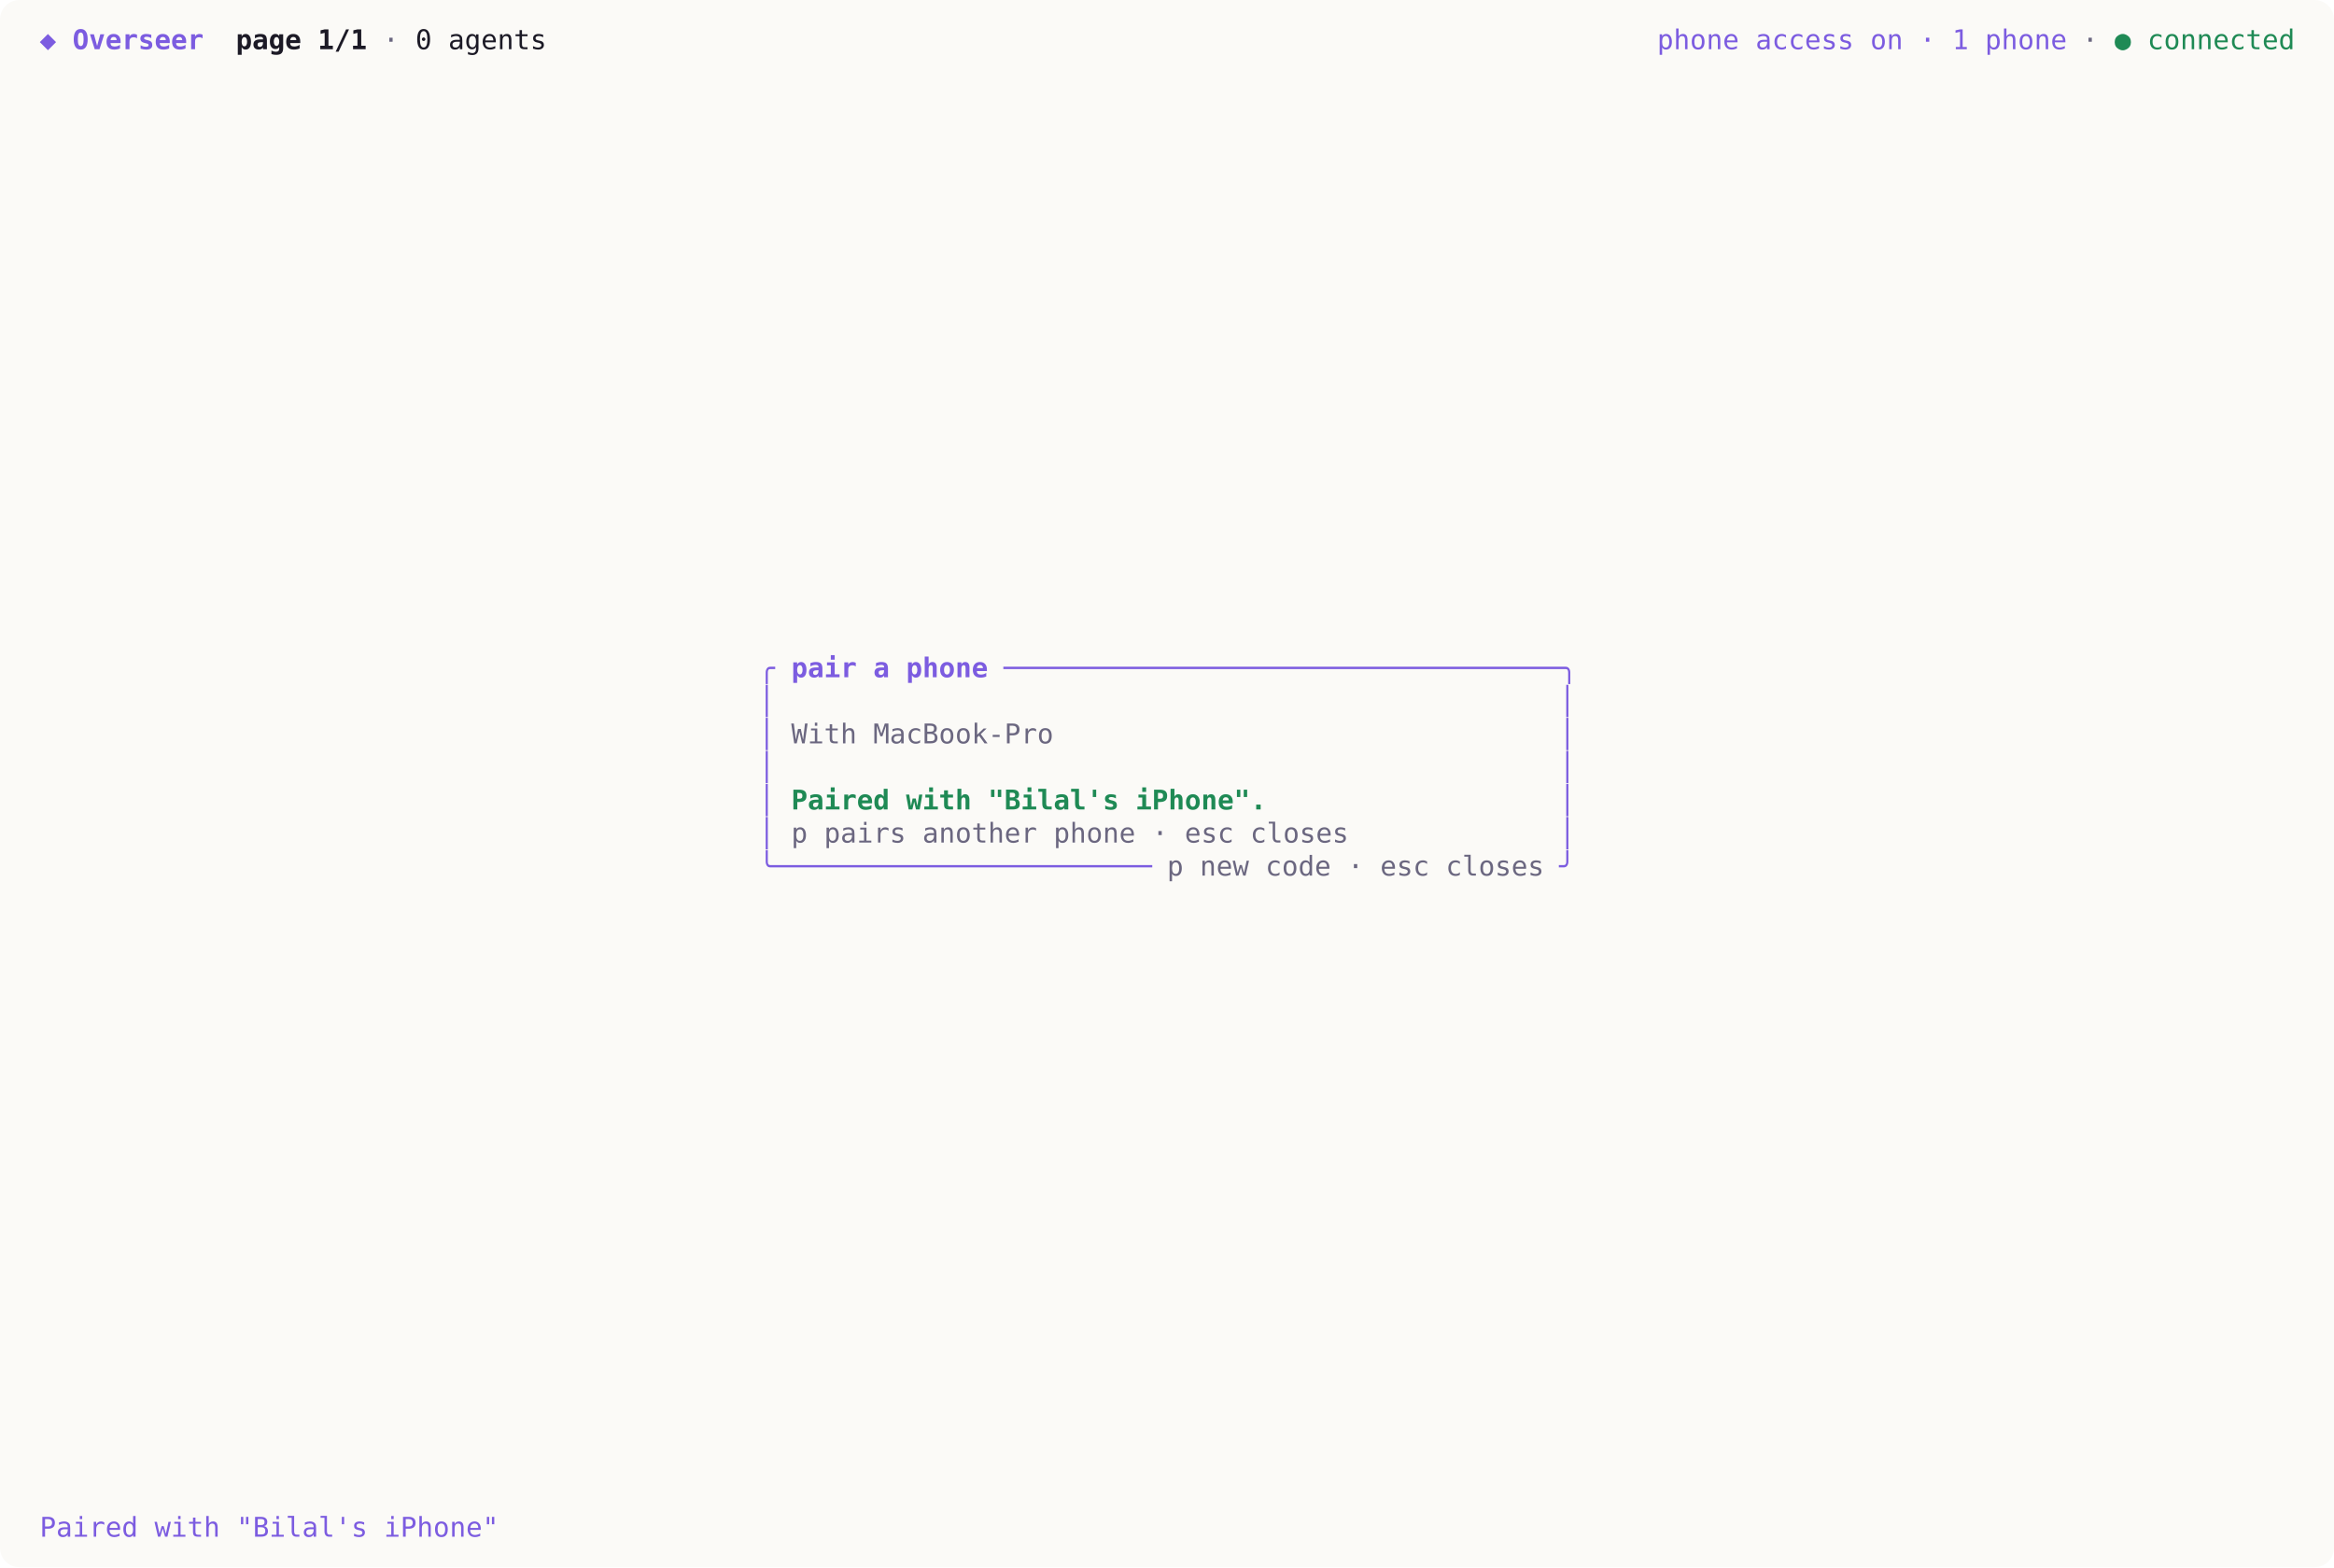
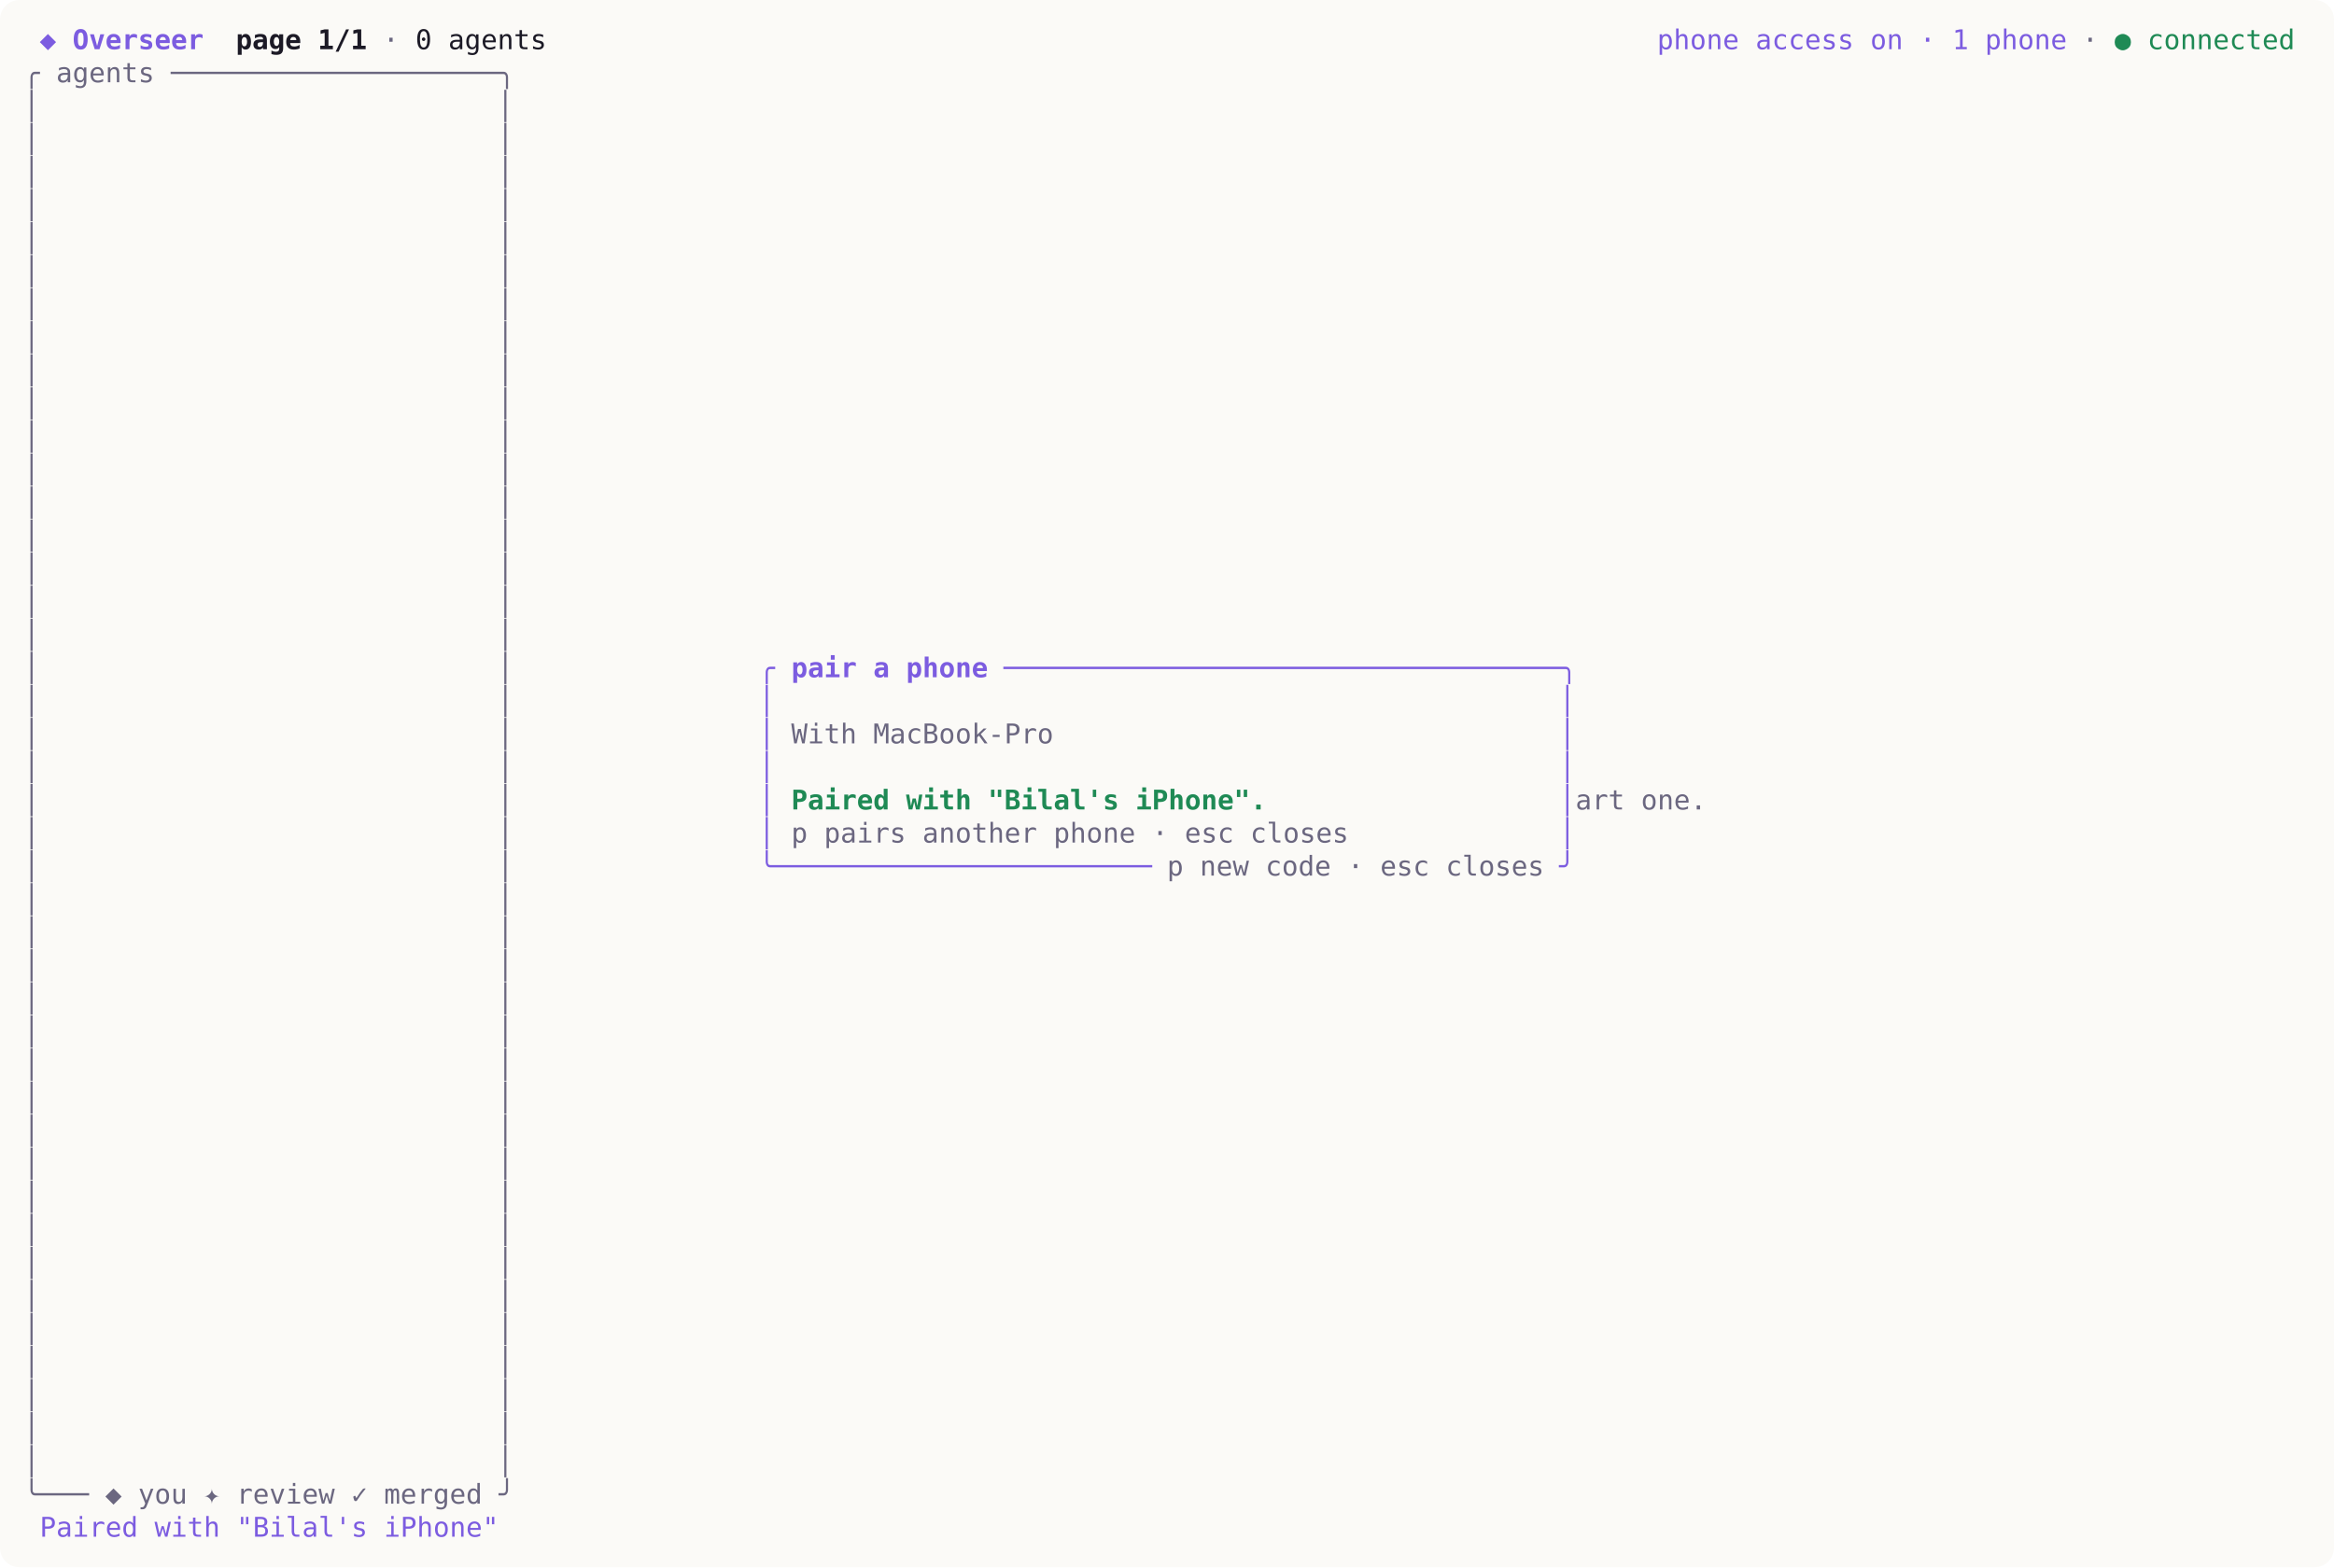
<svg xmlns="http://www.w3.org/2000/svg" width="1200" height="806" viewBox="0 0 1200 806">
  <rect width="100%" height="100%" rx="10" fill="#fbfaf7" />
  <g font-family="ui-monospace, SFMono-Regular, Menlo, monospace" font-size="14">
    <text x="12.0" y="25.3" textLength="100.8" lengthAdjust="spacingAndGlyphs" fill="#7c5ce0" font-weight="700" xml:space="preserve"> ◆ Overseer </text>
    <text x="112.8" y="25.3" textLength="84.0" lengthAdjust="spacingAndGlyphs" fill="#1c1a26" font-weight="700" xml:space="preserve"> page 1/1 </text>
    <text x="196.8" y="25.3" textLength="16.8" lengthAdjust="spacingAndGlyphs" fill="#6b6780" xml:space="preserve">· </text>
    <text x="213.6" y="25.3" textLength="638.4" lengthAdjust="spacingAndGlyphs" fill="#1c1a26" xml:space="preserve">0 agents                                                                    </text>
    <text x="852.0" y="25.3" textLength="210.0" lengthAdjust="spacingAndGlyphs" fill="#7c5ce0" xml:space="preserve">phone access on · 1 phone</text>
    <text x="1062.0" y="25.3" textLength="25.2" lengthAdjust="spacingAndGlyphs" fill="#6b6780" xml:space="preserve"> · </text>
    <text x="1087.2" y="25.3" textLength="100.8" lengthAdjust="spacingAndGlyphs" fill="#1f8a55" xml:space="preserve">● connected </text>
+     <text x="12.0" y="42.3" textLength="252.0" lengthAdjust="spacingAndGlyphs" fill="#6b6780" xml:space="preserve">╭ agents ────────────────────╮</text>
+     <text x="12.0" y="59.3" textLength="8.4" lengthAdjust="spacingAndGlyphs" fill="#6b6780" xml:space="preserve">│</text>
+     <text x="255.6" y="59.3" textLength="8.4" lengthAdjust="spacingAndGlyphs" fill="#6b6780" xml:space="preserve">│</text>
+     <text x="12.0" y="76.3" textLength="8.4" lengthAdjust="spacingAndGlyphs" fill="#6b6780" xml:space="preserve">│</text>
+     <text x="255.6" y="76.3" textLength="8.4" lengthAdjust="spacingAndGlyphs" fill="#6b6780" xml:space="preserve">│</text>
+     <text x="12.0" y="93.3" textLength="8.4" lengthAdjust="spacingAndGlyphs" fill="#6b6780" xml:space="preserve">│</text>
+     <text x="255.6" y="93.3" textLength="8.4" lengthAdjust="spacingAndGlyphs" fill="#6b6780" xml:space="preserve">│</text>
+     <text x="12.0" y="110.3" textLength="8.4" lengthAdjust="spacingAndGlyphs" fill="#6b6780" xml:space="preserve">│</text>
+     <text x="255.6" y="110.3" textLength="8.4" lengthAdjust="spacingAndGlyphs" fill="#6b6780" xml:space="preserve">│</text>
+     <text x="12.0" y="127.3" textLength="8.4" lengthAdjust="spacingAndGlyphs" fill="#6b6780" xml:space="preserve">│</text>
+     <text x="255.6" y="127.3" textLength="8.4" lengthAdjust="spacingAndGlyphs" fill="#6b6780" xml:space="preserve">│</text>
+     <text x="12.0" y="144.3" textLength="8.4" lengthAdjust="spacingAndGlyphs" fill="#6b6780" xml:space="preserve">│</text>
+     <text x="255.6" y="144.3" textLength="8.4" lengthAdjust="spacingAndGlyphs" fill="#6b6780" xml:space="preserve">│</text>
+     <text x="12.0" y="161.3" textLength="8.4" lengthAdjust="spacingAndGlyphs" fill="#6b6780" xml:space="preserve">│</text>
+     <text x="255.6" y="161.3" textLength="8.4" lengthAdjust="spacingAndGlyphs" fill="#6b6780" xml:space="preserve">│</text>
+     <text x="12.0" y="178.3" textLength="8.4" lengthAdjust="spacingAndGlyphs" fill="#6b6780" xml:space="preserve">│</text>
+     <text x="255.6" y="178.3" textLength="8.4" lengthAdjust="spacingAndGlyphs" fill="#6b6780" xml:space="preserve">│</text>
+     <text x="12.0" y="195.3" textLength="8.4" lengthAdjust="spacingAndGlyphs" fill="#6b6780" xml:space="preserve">│</text>
+     <text x="255.6" y="195.3" textLength="8.4" lengthAdjust="spacingAndGlyphs" fill="#6b6780" xml:space="preserve">│</text>
+     <text x="12.0" y="212.3" textLength="8.4" lengthAdjust="spacingAndGlyphs" fill="#6b6780" xml:space="preserve">│</text>
+     <text x="255.6" y="212.3" textLength="8.4" lengthAdjust="spacingAndGlyphs" fill="#6b6780" xml:space="preserve">│</text>
+     <text x="12.0" y="229.3" textLength="8.4" lengthAdjust="spacingAndGlyphs" fill="#6b6780" xml:space="preserve">│</text>
+     <text x="255.6" y="229.3" textLength="8.4" lengthAdjust="spacingAndGlyphs" fill="#6b6780" xml:space="preserve">│</text>
+     <text x="12.0" y="246.3" textLength="8.4" lengthAdjust="spacingAndGlyphs" fill="#6b6780" xml:space="preserve">│</text>
+     <text x="255.6" y="246.3" textLength="8.4" lengthAdjust="spacingAndGlyphs" fill="#6b6780" xml:space="preserve">│</text>
+     <text x="12.0" y="263.3" textLength="8.4" lengthAdjust="spacingAndGlyphs" fill="#6b6780" xml:space="preserve">│</text>
+     <text x="255.6" y="263.3" textLength="8.4" lengthAdjust="spacingAndGlyphs" fill="#6b6780" xml:space="preserve">│</text>
+     <text x="12.0" y="280.3" textLength="8.4" lengthAdjust="spacingAndGlyphs" fill="#6b6780" xml:space="preserve">│</text>
+     <text x="255.6" y="280.3" textLength="8.4" lengthAdjust="spacingAndGlyphs" fill="#6b6780" xml:space="preserve">│</text>
+     <text x="12.0" y="297.3" textLength="8.4" lengthAdjust="spacingAndGlyphs" fill="#6b6780" xml:space="preserve">│</text>
+     <text x="255.6" y="297.3" textLength="8.4" lengthAdjust="spacingAndGlyphs" fill="#6b6780" xml:space="preserve">│</text>
+     <text x="12.0" y="314.3" textLength="8.4" lengthAdjust="spacingAndGlyphs" fill="#6b6780" xml:space="preserve">│</text>
+     <text x="255.6" y="314.3" textLength="8.4" lengthAdjust="spacingAndGlyphs" fill="#6b6780" xml:space="preserve">│</text>
+     <text x="12.0" y="331.3" textLength="8.4" lengthAdjust="spacingAndGlyphs" fill="#6b6780" xml:space="preserve">│</text>
+     <text x="255.6" y="331.3" textLength="8.4" lengthAdjust="spacingAndGlyphs" fill="#6b6780" xml:space="preserve">│</text>
+     <text x="12.0" y="348.3" textLength="8.4" lengthAdjust="spacingAndGlyphs" fill="#6b6780" xml:space="preserve">│</text>
+     <text x="255.6" y="348.3" textLength="8.4" lengthAdjust="spacingAndGlyphs" fill="#6b6780" xml:space="preserve">│</text>
    <text x="390.0" y="348.3" textLength="8.4" lengthAdjust="spacingAndGlyphs" fill="#7c5ce0" xml:space="preserve">╭</text>
    <text x="398.4" y="348.3" textLength="117.6" lengthAdjust="spacingAndGlyphs" fill="#7c5ce0" font-weight="700" xml:space="preserve"> pair a phone </text>
    <text x="516.0" y="348.3" textLength="294.0" lengthAdjust="spacingAndGlyphs" fill="#7c5ce0" xml:space="preserve">──────────────────────────────────╮</text>
+     <text x="12.0" y="365.3" textLength="8.4" lengthAdjust="spacingAndGlyphs" fill="#6b6780" xml:space="preserve">│</text>
+     <text x="255.6" y="365.3" textLength="8.4" lengthAdjust="spacingAndGlyphs" fill="#6b6780" xml:space="preserve">│</text>
    <text x="390.0" y="365.3" textLength="8.4" lengthAdjust="spacingAndGlyphs" fill="#7c5ce0" xml:space="preserve">│</text>
    <text x="801.6" y="365.3" textLength="8.4" lengthAdjust="spacingAndGlyphs" fill="#7c5ce0" xml:space="preserve">│</text>
+     <text x="12.0" y="382.3" textLength="8.4" lengthAdjust="spacingAndGlyphs" fill="#6b6780" xml:space="preserve">│</text>
+     <text x="255.6" y="382.3" textLength="8.4" lengthAdjust="spacingAndGlyphs" fill="#6b6780" xml:space="preserve">│</text>
    <text x="390.0" y="382.3" textLength="8.4" lengthAdjust="spacingAndGlyphs" fill="#7c5ce0" xml:space="preserve">│</text>
    <text x="406.8" y="382.3" textLength="134.4" lengthAdjust="spacingAndGlyphs" fill="#6b6780" xml:space="preserve">With MacBook-Pro</text>
    <text x="801.6" y="382.3" textLength="8.4" lengthAdjust="spacingAndGlyphs" fill="#7c5ce0" xml:space="preserve">│</text>
+     <text x="12.0" y="399.3" textLength="8.4" lengthAdjust="spacingAndGlyphs" fill="#6b6780" xml:space="preserve">│</text>
+     <text x="255.6" y="399.3" textLength="8.4" lengthAdjust="spacingAndGlyphs" fill="#6b6780" xml:space="preserve">│</text>
    <text x="390.0" y="399.3" textLength="8.4" lengthAdjust="spacingAndGlyphs" fill="#7c5ce0" xml:space="preserve">│</text>
    <text x="801.6" y="399.3" textLength="8.4" lengthAdjust="spacingAndGlyphs" fill="#7c5ce0" xml:space="preserve">│</text>
+     <text x="12.0" y="416.3" textLength="8.4" lengthAdjust="spacingAndGlyphs" fill="#6b6780" xml:space="preserve">│</text>
+     <text x="255.6" y="416.3" textLength="8.4" lengthAdjust="spacingAndGlyphs" fill="#6b6780" xml:space="preserve">│</text>
    <text x="390.0" y="416.3" textLength="8.4" lengthAdjust="spacingAndGlyphs" fill="#7c5ce0" xml:space="preserve">│</text>
    <text x="406.8" y="416.3" textLength="243.6" lengthAdjust="spacingAndGlyphs" fill="#1f8a55" font-weight="700" xml:space="preserve">Paired with "Bilal's iPhone".</text>
    <text x="801.6" y="416.3" textLength="8.4" lengthAdjust="spacingAndGlyphs" fill="#7c5ce0" xml:space="preserve">│</text>
+     <text x="810.0" y="416.3" textLength="67.2" lengthAdjust="spacingAndGlyphs" fill="#6b6780" xml:space="preserve">art one.</text>
+     <text x="12.0" y="433.3" textLength="8.4" lengthAdjust="spacingAndGlyphs" fill="#6b6780" xml:space="preserve">│</text>
+     <text x="255.6" y="433.3" textLength="8.4" lengthAdjust="spacingAndGlyphs" fill="#6b6780" xml:space="preserve">│</text>
    <text x="390.0" y="433.3" textLength="8.4" lengthAdjust="spacingAndGlyphs" fill="#7c5ce0" xml:space="preserve">│</text>
    <text x="406.8" y="433.3" textLength="285.6" lengthAdjust="spacingAndGlyphs" fill="#6b6780" xml:space="preserve">p pairs another phone · esc closes</text>
    <text x="801.6" y="433.3" textLength="8.4" lengthAdjust="spacingAndGlyphs" fill="#7c5ce0" xml:space="preserve">│</text>
+     <text x="12.0" y="450.3" textLength="8.4" lengthAdjust="spacingAndGlyphs" fill="#6b6780" xml:space="preserve">│</text>
+     <text x="255.6" y="450.3" textLength="8.4" lengthAdjust="spacingAndGlyphs" fill="#6b6780" xml:space="preserve">│</text>
    <text x="390.0" y="450.3" textLength="201.6" lengthAdjust="spacingAndGlyphs" fill="#7c5ce0" xml:space="preserve">╰───────────────────────</text>
    <text x="591.6" y="450.3" textLength="210.0" lengthAdjust="spacingAndGlyphs" fill="#6b6780" xml:space="preserve"> p new code · esc closes </text>
    <text x="801.6" y="450.3" textLength="8.4" lengthAdjust="spacingAndGlyphs" fill="#7c5ce0" xml:space="preserve">╯</text>
+     <text x="12.0" y="467.3" textLength="8.4" lengthAdjust="spacingAndGlyphs" fill="#6b6780" xml:space="preserve">│</text>
+     <text x="255.6" y="467.3" textLength="8.4" lengthAdjust="spacingAndGlyphs" fill="#6b6780" xml:space="preserve">│</text>
+     <text x="12.0" y="484.3" textLength="8.4" lengthAdjust="spacingAndGlyphs" fill="#6b6780" xml:space="preserve">│</text>
+     <text x="255.6" y="484.3" textLength="8.4" lengthAdjust="spacingAndGlyphs" fill="#6b6780" xml:space="preserve">│</text>
+     <text x="12.0" y="501.3" textLength="8.4" lengthAdjust="spacingAndGlyphs" fill="#6b6780" xml:space="preserve">│</text>
+     <text x="255.6" y="501.3" textLength="8.4" lengthAdjust="spacingAndGlyphs" fill="#6b6780" xml:space="preserve">│</text>
+     <text x="12.0" y="518.3" textLength="8.4" lengthAdjust="spacingAndGlyphs" fill="#6b6780" xml:space="preserve">│</text>
+     <text x="255.6" y="518.3" textLength="8.4" lengthAdjust="spacingAndGlyphs" fill="#6b6780" xml:space="preserve">│</text>
+     <text x="12.0" y="535.3" textLength="8.4" lengthAdjust="spacingAndGlyphs" fill="#6b6780" xml:space="preserve">│</text>
+     <text x="255.6" y="535.3" textLength="8.4" lengthAdjust="spacingAndGlyphs" fill="#6b6780" xml:space="preserve">│</text>
+     <text x="12.0" y="552.3" textLength="8.4" lengthAdjust="spacingAndGlyphs" fill="#6b6780" xml:space="preserve">│</text>
+     <text x="255.6" y="552.3" textLength="8.4" lengthAdjust="spacingAndGlyphs" fill="#6b6780" xml:space="preserve">│</text>
+     <text x="12.0" y="569.3" textLength="8.4" lengthAdjust="spacingAndGlyphs" fill="#6b6780" xml:space="preserve">│</text>
+     <text x="255.6" y="569.3" textLength="8.4" lengthAdjust="spacingAndGlyphs" fill="#6b6780" xml:space="preserve">│</text>
+     <text x="12.0" y="586.3" textLength="8.4" lengthAdjust="spacingAndGlyphs" fill="#6b6780" xml:space="preserve">│</text>
+     <text x="255.6" y="586.3" textLength="8.4" lengthAdjust="spacingAndGlyphs" fill="#6b6780" xml:space="preserve">│</text>
+     <text x="12.0" y="603.3" textLength="8.4" lengthAdjust="spacingAndGlyphs" fill="#6b6780" xml:space="preserve">│</text>
+     <text x="255.6" y="603.3" textLength="8.4" lengthAdjust="spacingAndGlyphs" fill="#6b6780" xml:space="preserve">│</text>
+     <text x="12.0" y="620.3" textLength="8.4" lengthAdjust="spacingAndGlyphs" fill="#6b6780" xml:space="preserve">│</text>
+     <text x="255.6" y="620.3" textLength="8.4" lengthAdjust="spacingAndGlyphs" fill="#6b6780" xml:space="preserve">│</text>
+     <text x="12.0" y="637.3" textLength="8.4" lengthAdjust="spacingAndGlyphs" fill="#6b6780" xml:space="preserve">│</text>
+     <text x="255.6" y="637.3" textLength="8.4" lengthAdjust="spacingAndGlyphs" fill="#6b6780" xml:space="preserve">│</text>
+     <text x="12.0" y="654.3" textLength="8.4" lengthAdjust="spacingAndGlyphs" fill="#6b6780" xml:space="preserve">│</text>
+     <text x="255.6" y="654.3" textLength="8.4" lengthAdjust="spacingAndGlyphs" fill="#6b6780" xml:space="preserve">│</text>
+     <text x="12.0" y="671.3" textLength="8.4" lengthAdjust="spacingAndGlyphs" fill="#6b6780" xml:space="preserve">│</text>
+     <text x="255.6" y="671.3" textLength="8.4" lengthAdjust="spacingAndGlyphs" fill="#6b6780" xml:space="preserve">│</text>
+     <text x="12.0" y="688.3" textLength="8.4" lengthAdjust="spacingAndGlyphs" fill="#6b6780" xml:space="preserve">│</text>
+     <text x="255.6" y="688.3" textLength="8.4" lengthAdjust="spacingAndGlyphs" fill="#6b6780" xml:space="preserve">│</text>
+     <text x="12.0" y="705.3" textLength="8.4" lengthAdjust="spacingAndGlyphs" fill="#6b6780" xml:space="preserve">│</text>
+     <text x="255.6" y="705.3" textLength="8.4" lengthAdjust="spacingAndGlyphs" fill="#6b6780" xml:space="preserve">│</text>
+     <text x="12.0" y="722.3" textLength="8.4" lengthAdjust="spacingAndGlyphs" fill="#6b6780" xml:space="preserve">│</text>
+     <text x="255.6" y="722.3" textLength="8.4" lengthAdjust="spacingAndGlyphs" fill="#6b6780" xml:space="preserve">│</text>
+     <text x="12.0" y="739.3" textLength="8.4" lengthAdjust="spacingAndGlyphs" fill="#6b6780" xml:space="preserve">│</text>
+     <text x="255.6" y="739.3" textLength="8.4" lengthAdjust="spacingAndGlyphs" fill="#6b6780" xml:space="preserve">│</text>
+     <text x="12.0" y="756.3" textLength="8.4" lengthAdjust="spacingAndGlyphs" fill="#6b6780" xml:space="preserve">│</text>
+     <text x="255.6" y="756.3" textLength="8.4" lengthAdjust="spacingAndGlyphs" fill="#6b6780" xml:space="preserve">│</text>
+     <text x="12.0" y="773.3" textLength="252.0" lengthAdjust="spacingAndGlyphs" fill="#6b6780" xml:space="preserve">╰─── ◆ you ✦ review ✓ merged ╯</text>
    <text x="12.0" y="790.3" textLength="243.6" lengthAdjust="spacingAndGlyphs" fill="#7c5ce0" xml:space="preserve"> Paired with "Bilal's iPhone"</text>
  </g>
</svg>
